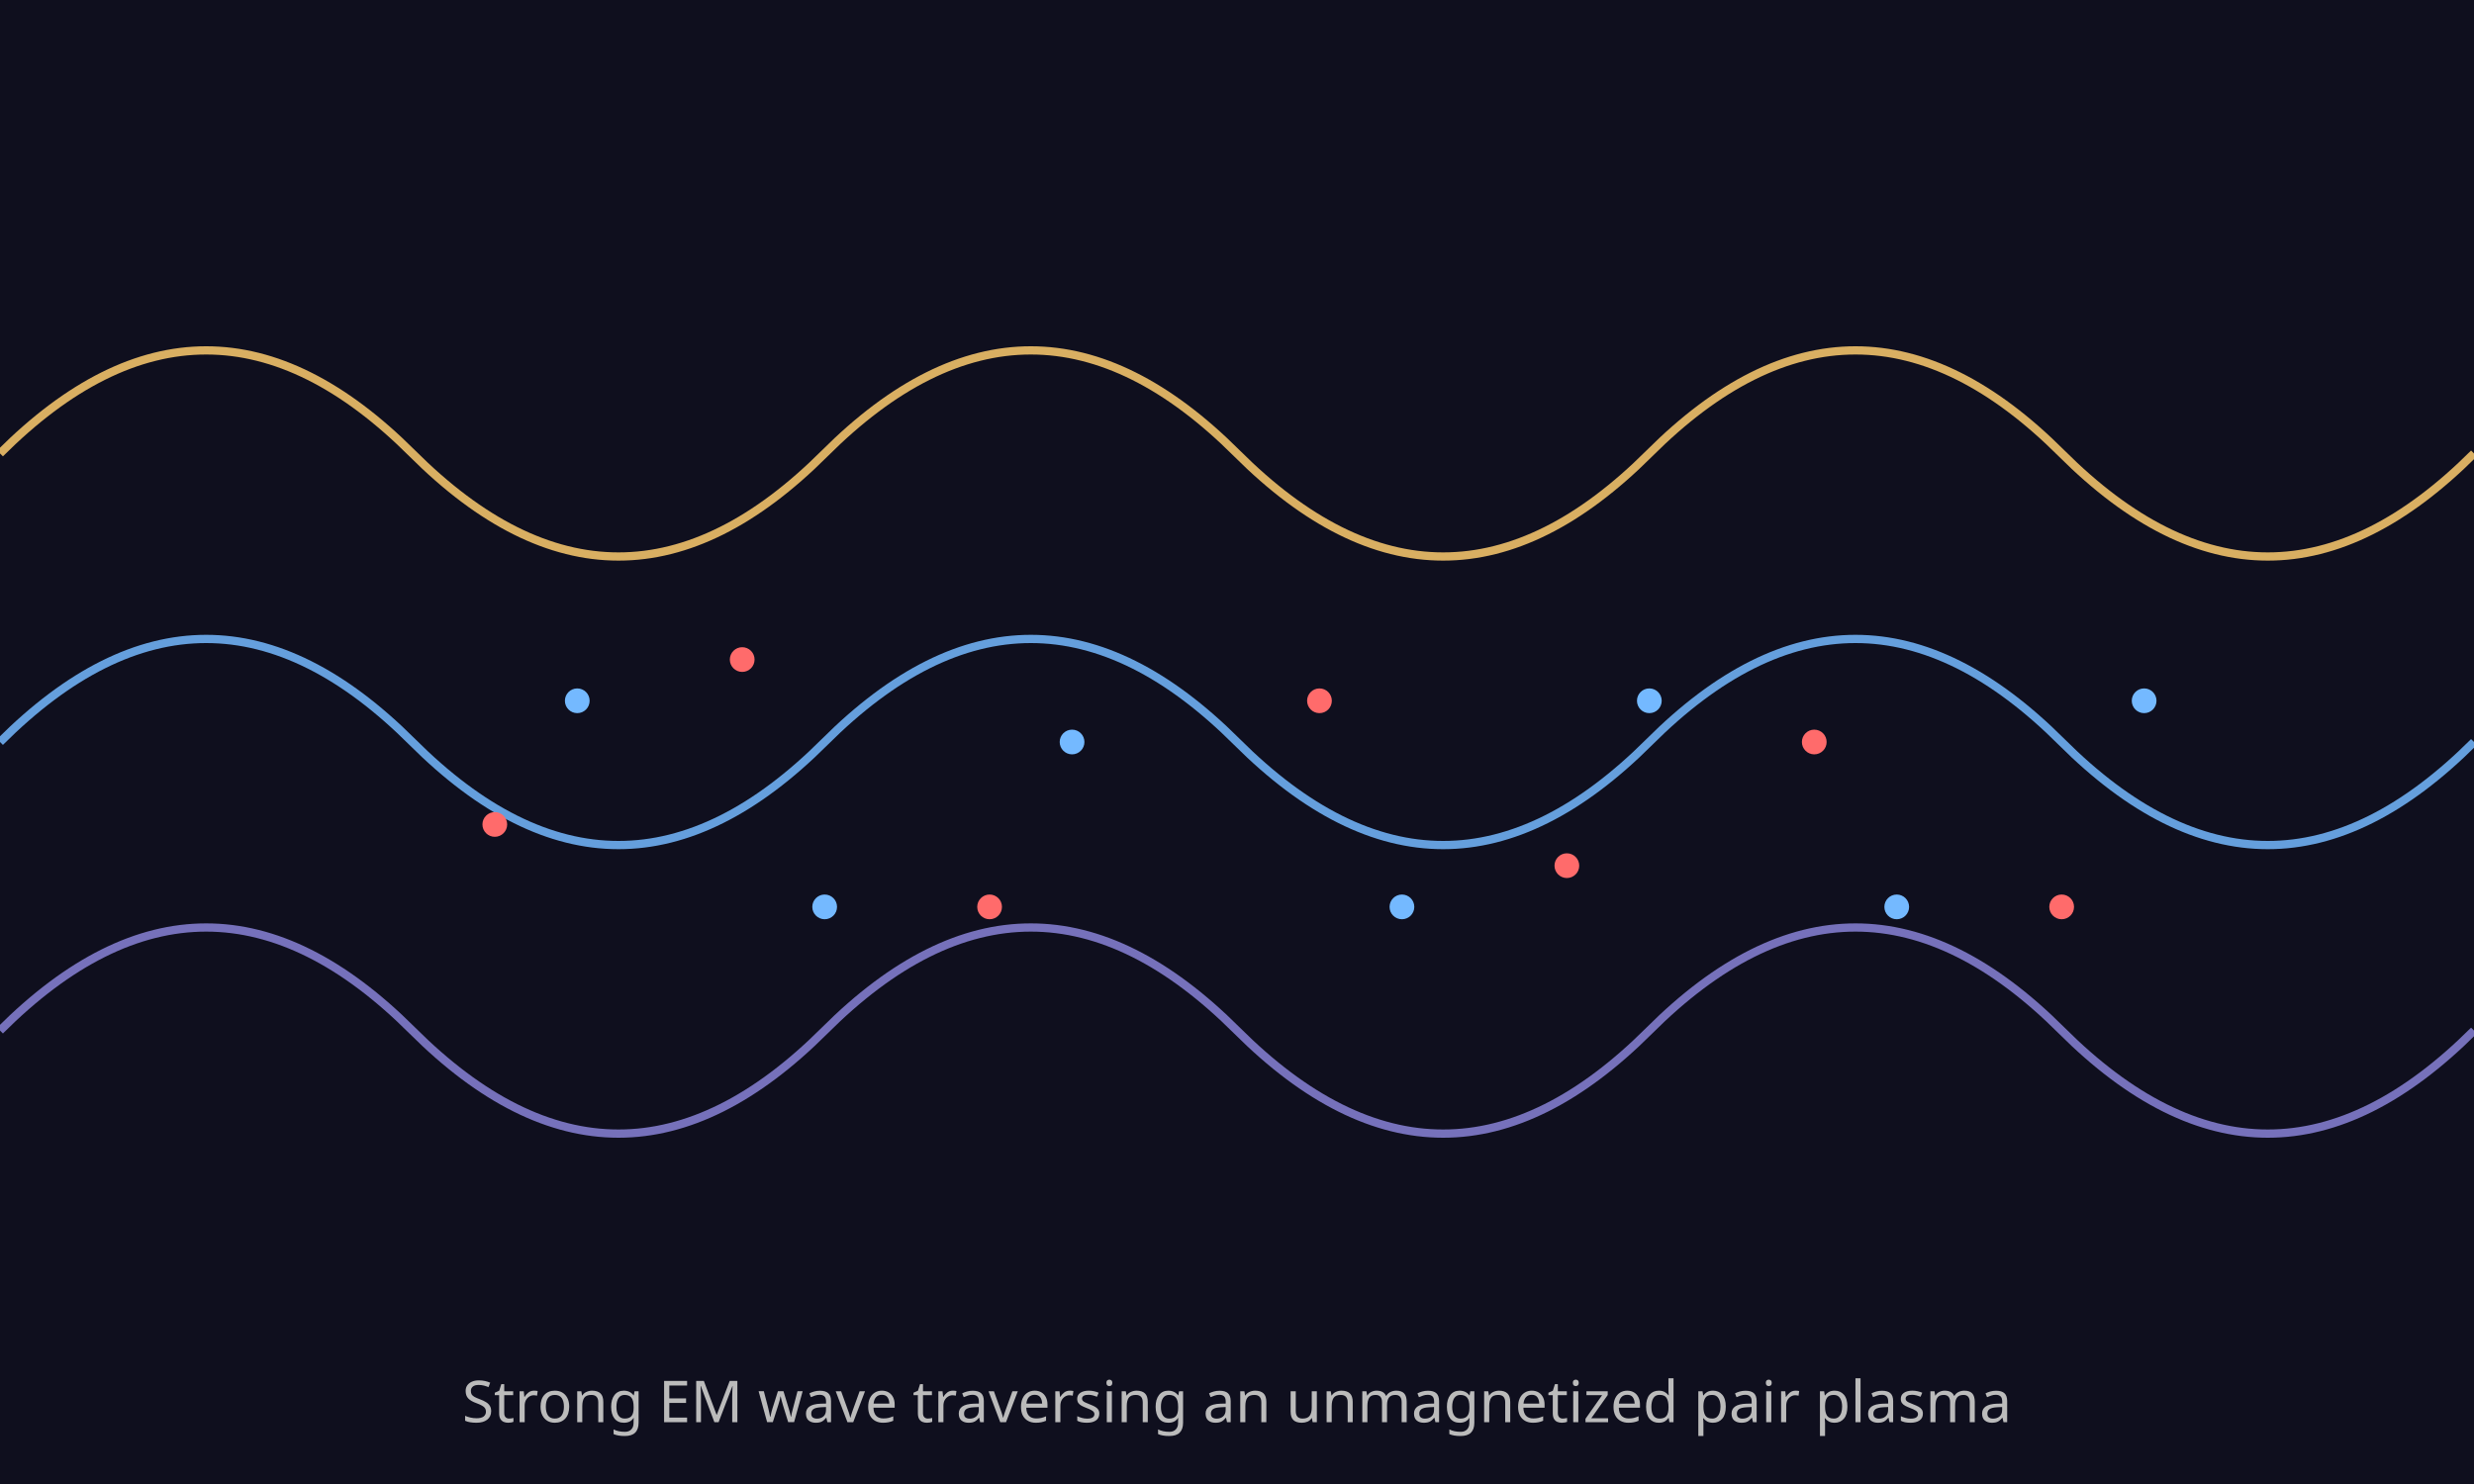
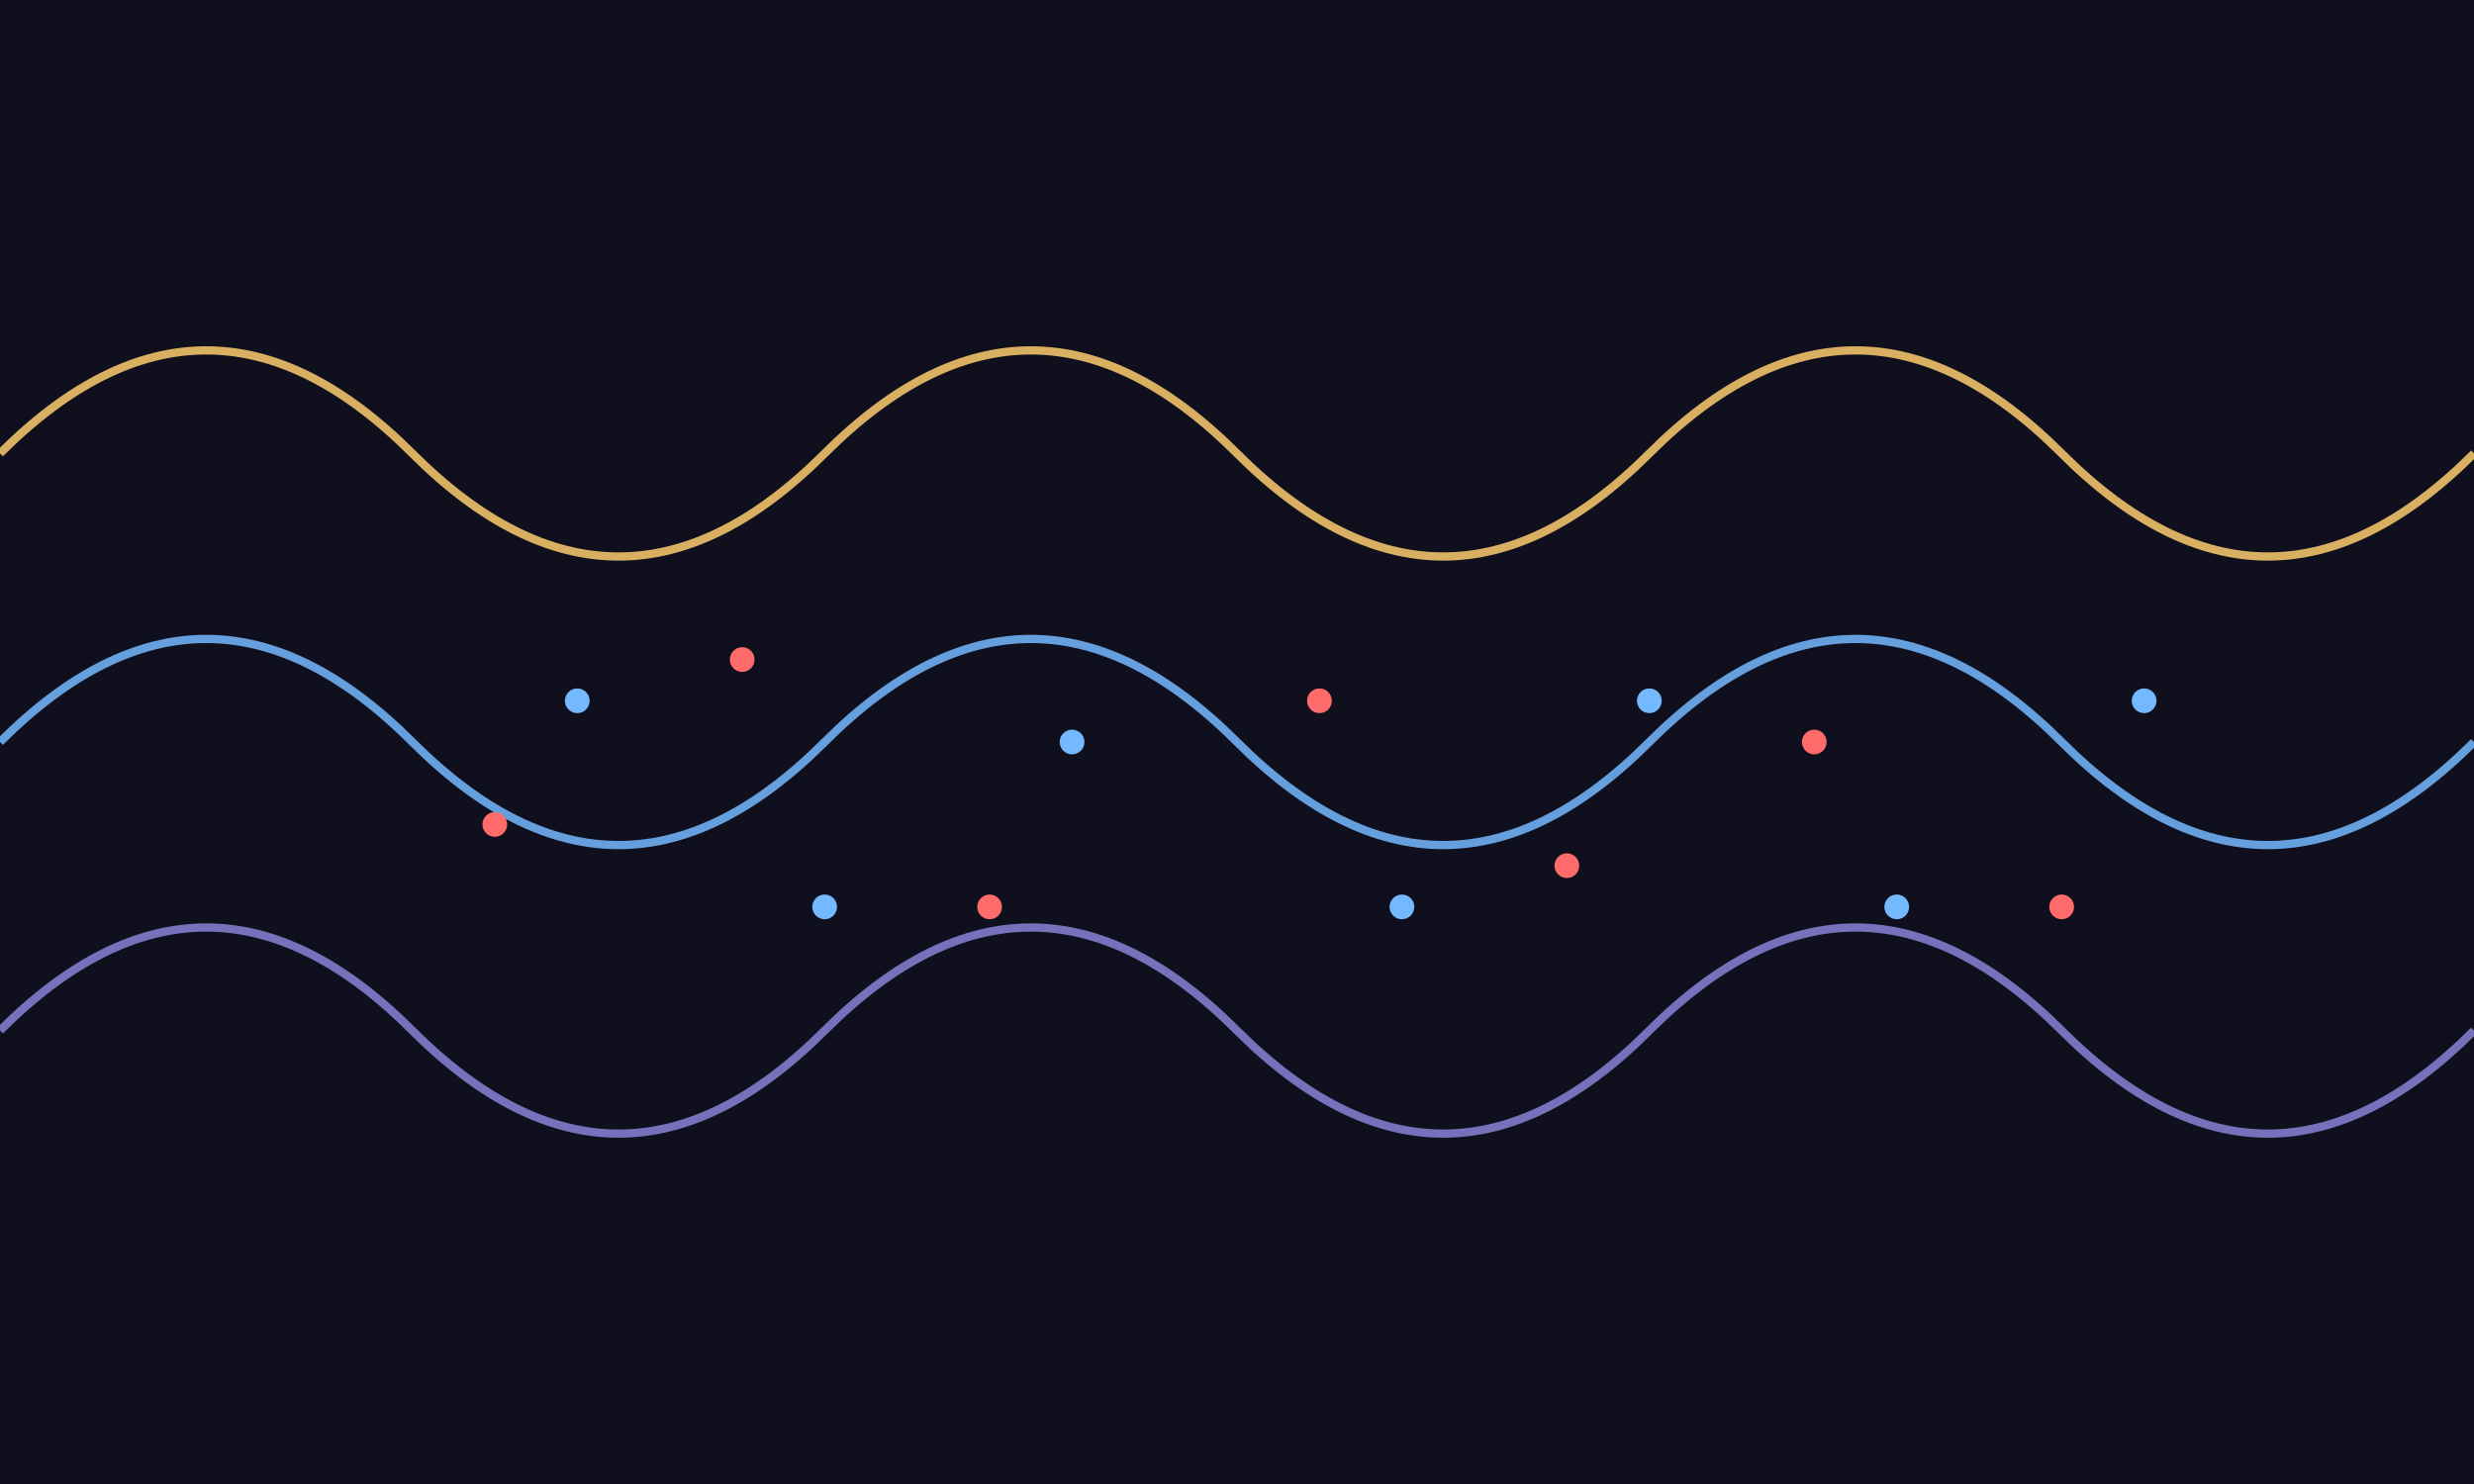
<svg xmlns="http://www.w3.org/2000/svg" viewBox="0 0 600 360" role="img" aria-label="EM-wave / pair-plasma placeholder">
  <rect width="600" height="360" fill="#0f0f1e" />
  <g stroke-width="2" fill="none">
    <path d="M0 110 Q 50 60 100 110 T 200 110 T 300 110 T 400 110 T 500 110 T 600 110" stroke="#fdcb6e" opacity="0.85" />
    <path d="M0 180 Q 50 130 100 180 T 200 180 T 300 180 T 400 180 T 500 180 T 600 180" stroke="#74b9ff" opacity="0.85" />
    <path d="M0 250 Q 50 200 100 250 T 200 250 T 300 250 T 400 250 T 500 250 T 600 250" stroke="#a29bfe" opacity="0.7" />
  </g>
  <g fill="#ff6b6b">
    <circle cx="120" cy="200" r="3" />
    <circle cx="180" cy="160" r="3" />
    <circle cx="240" cy="220" r="3" />
    <circle cx="320" cy="170" r="3" />
    <circle cx="380" cy="210" r="3" />
    <circle cx="440" cy="180" r="3" />
    <circle cx="500" cy="220" r="3" />
  </g>
  <g fill="#74b9ff">
    <circle cx="140" cy="170" r="3" />
    <circle cx="200" cy="220" r="3" />
    <circle cx="260" cy="180" r="3" />
    <circle cx="340" cy="220" r="3" />
    <circle cx="400" cy="170" r="3" />
    <circle cx="460" cy="220" r="3" />
    <circle cx="520" cy="170" r="3" />
  </g>
-   <text x="300" y="345" text-anchor="middle" font-family="ui-sans-serif, system-ui" font-size="14" fill="#bbb">Strong EM wave traversing an unmagnetized pair plasma</text>
</svg>
